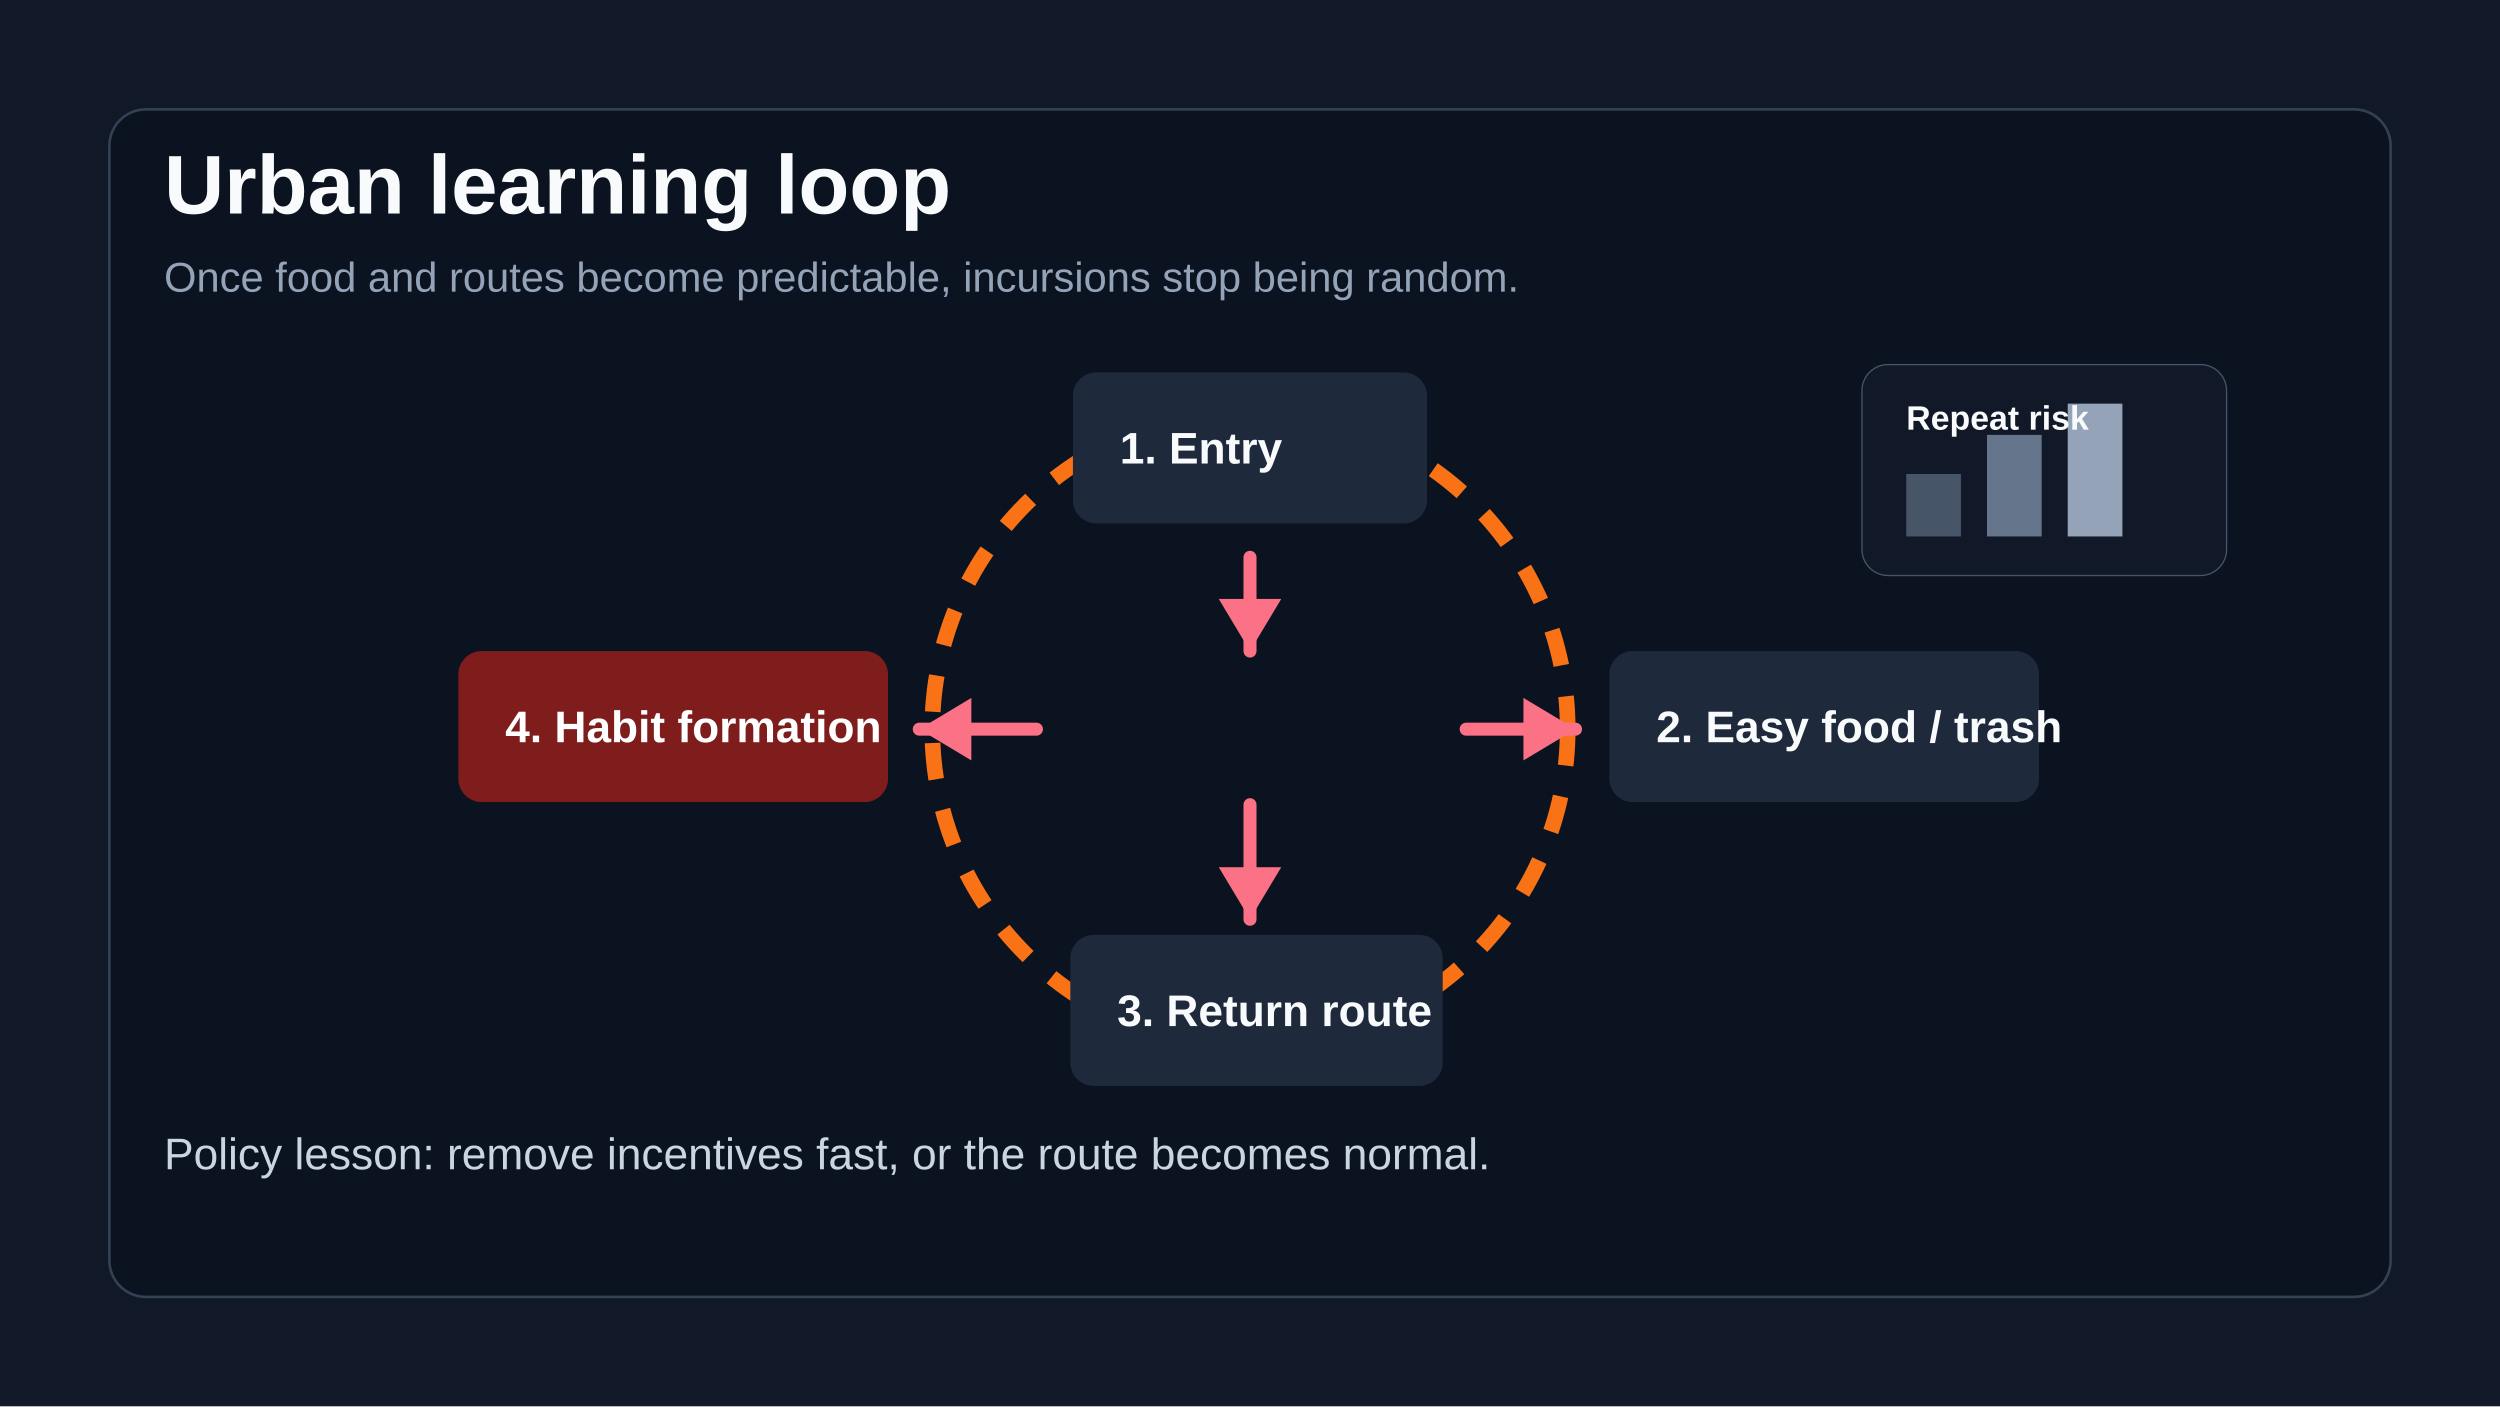
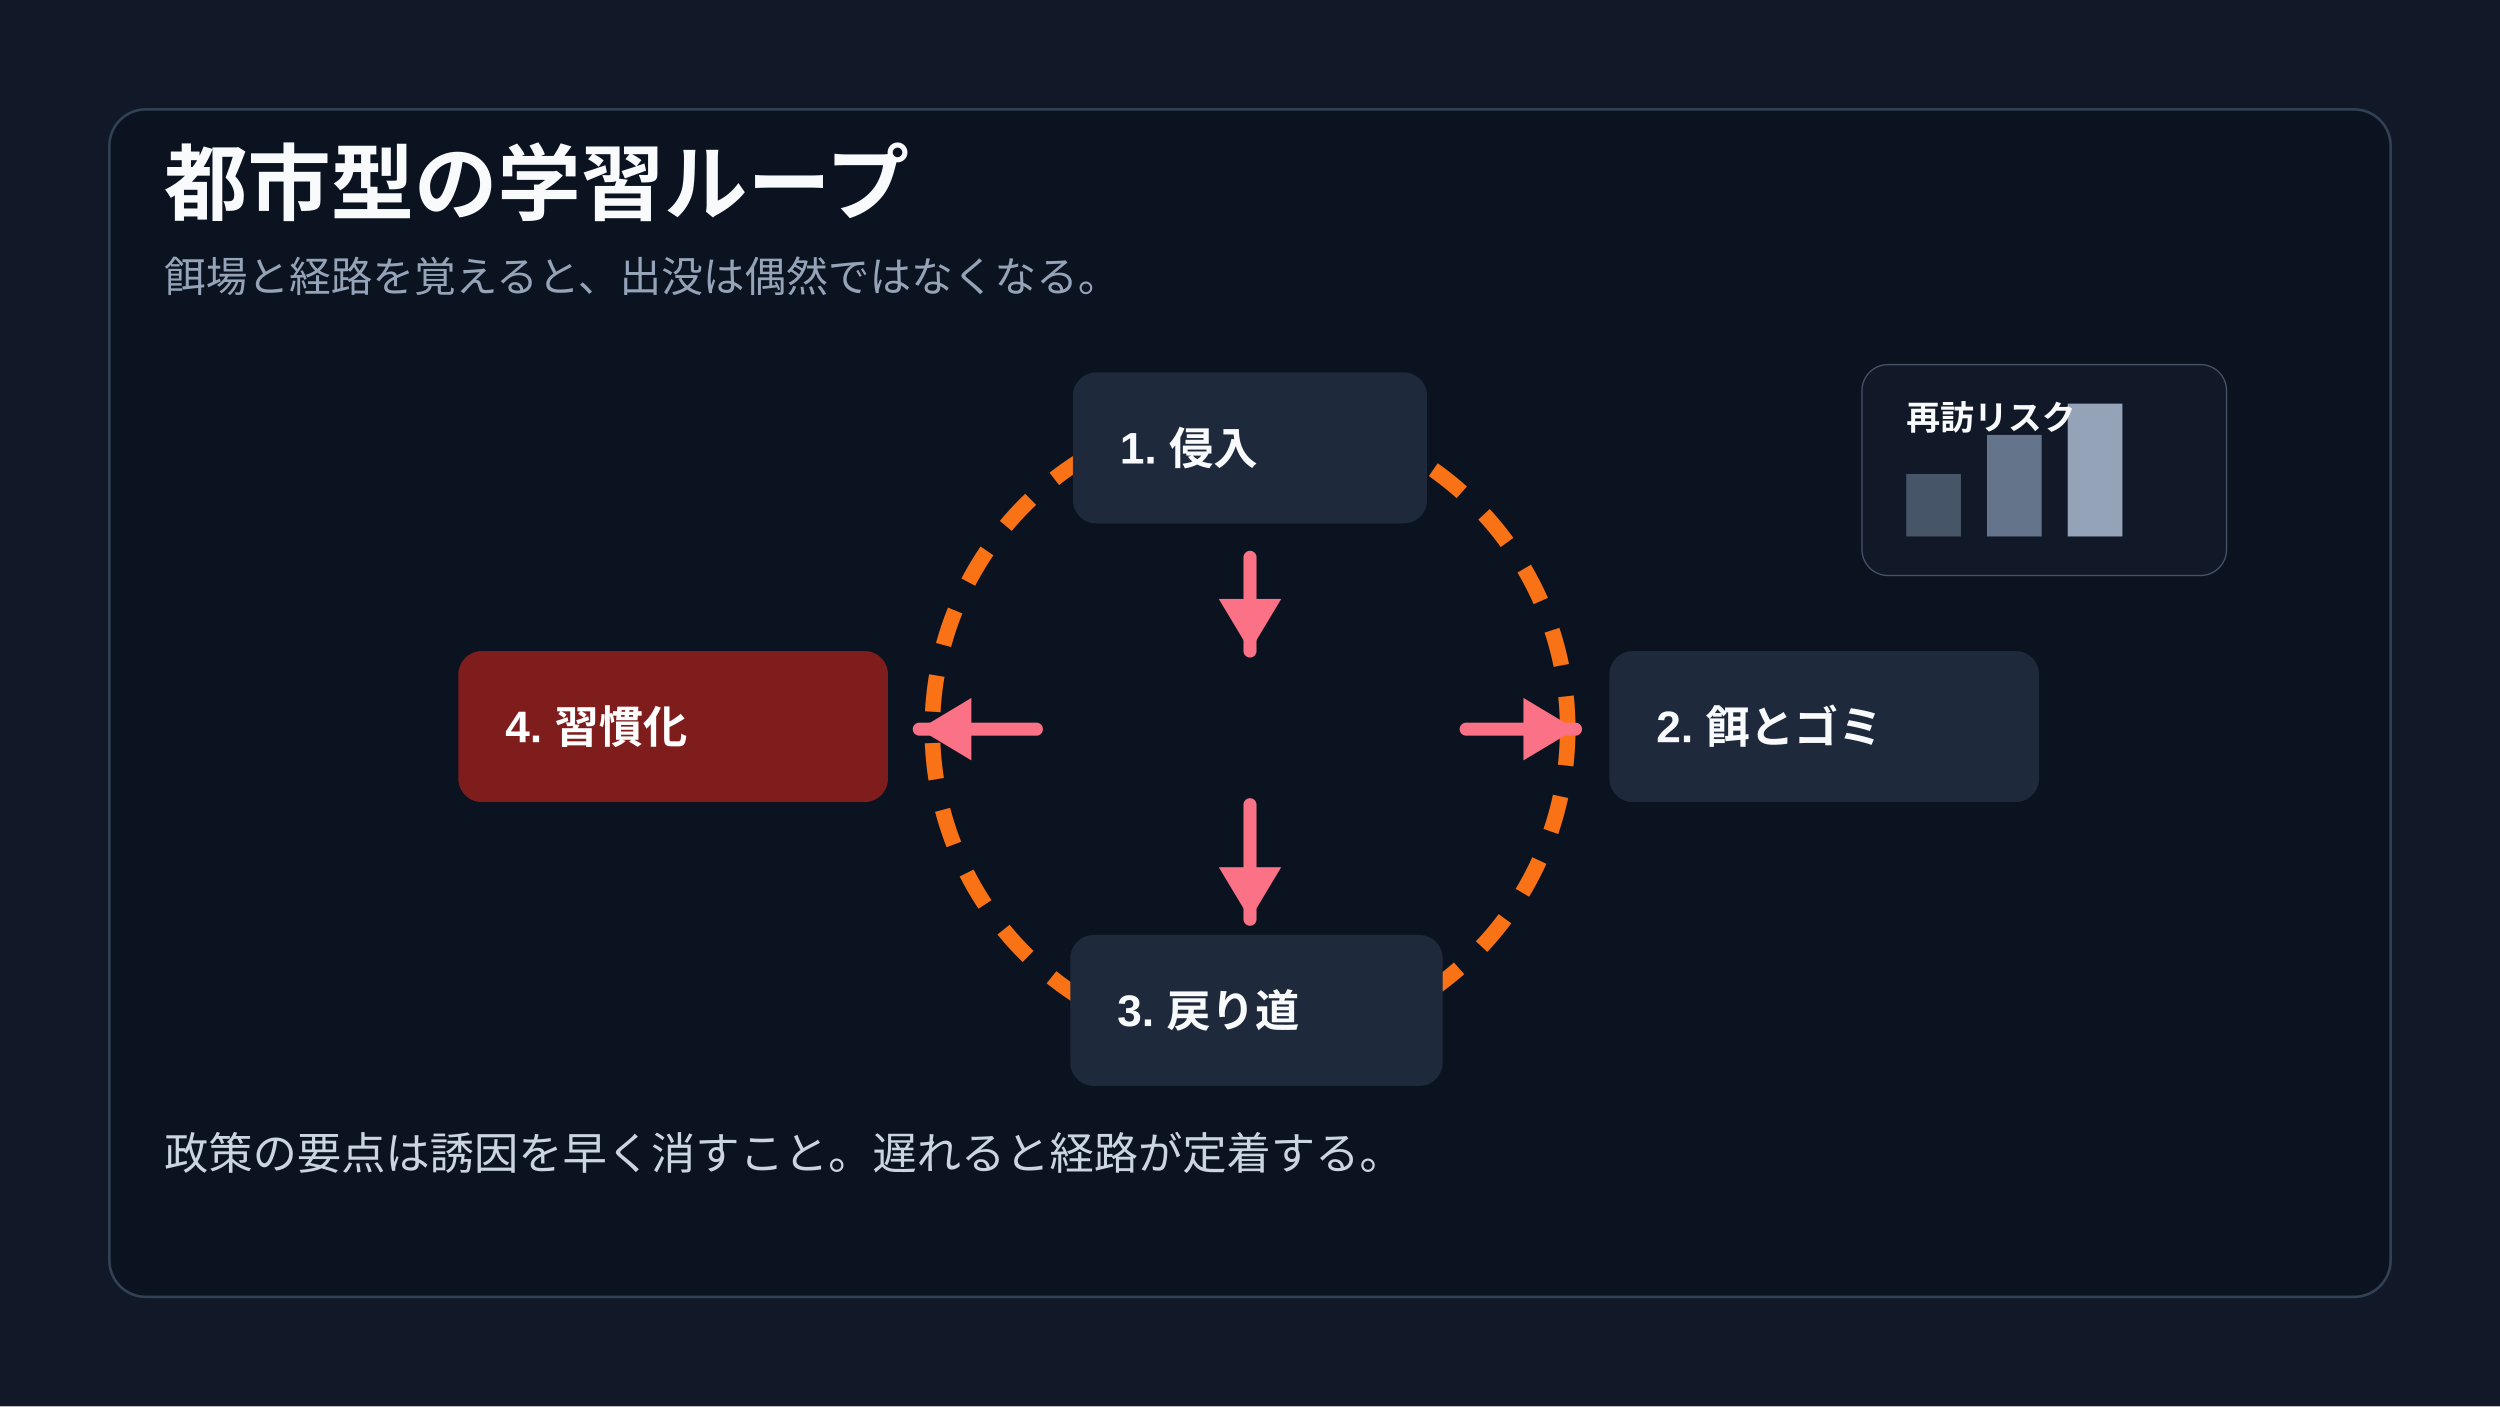
<svg xmlns="http://www.w3.org/2000/svg" width="1920" height="1080" viewBox="0 0 1920 1080">
  <rect width="1920" height="1080" fill="#111827" />
  <rect x="84" y="84" width="1752" height="912" rx="28" fill="#0b1220" stroke="#334155" stroke-width="2" />
-   <text x="126" y="164" fill="#f8fafc" font-family="Arial, sans-serif" font-size="64" font-weight="700">Urban learning loop</text>
-   <text x="126" y="224" fill="#94a3b8" font-family="Arial, sans-serif" font-size="32">Once food and routes become predictable, incursions stop being random.</text>
+   <text x="126" y="164" fill="#f8fafc" font-family="Arial, sans-serif" font-size="64" font-weight="700">都市型の学習ループ</text>
+   <text x="126" y="224" fill="#94a3b8" font-family="Arial, sans-serif" font-size="32">餌場と経路を覚えると、出没は偶然ではなくなる。</text>
  <circle cx="960" cy="560" r="244" fill="none" stroke="#f97316" stroke-width="12" stroke-dasharray="28 24" />
  <rect x="824" y="286" width="272" height="116" rx="18" fill="#1e293b" />
-   <text x="860" y="356" fill="#f8fafc" font-family="Arial, sans-serif" font-size="34" font-weight="700">1. Entry</text>
+   <text x="860" y="356" fill="#f8fafc" font-family="Arial, sans-serif" font-size="34" font-weight="700">1. 侵入</text>
  <rect x="1236" y="500" width="330" height="116" rx="18" fill="#1e293b" />
-   <text x="1272" y="570" fill="#f8fafc" font-family="Arial, sans-serif" font-size="34" font-weight="700">2. Easy food / trash</text>
+   <text x="1272" y="570" fill="#f8fafc" font-family="Arial, sans-serif" font-size="34" font-weight="700">2. 餌とゴミ</text>
  <rect x="822" y="718" width="286" height="116" rx="18" fill="#1e293b" />
-   <text x="858" y="788" fill="#f8fafc" font-family="Arial, sans-serif" font-size="34" font-weight="700">3. Return route</text>
+   <text x="858" y="788" fill="#f8fafc" font-family="Arial, sans-serif" font-size="34" font-weight="700">3. 戻り道</text>
  <rect x="352" y="500" width="330" height="116" rx="18" fill="#7f1d1d" />
-   <text x="388" y="570" fill="#ffffff" font-family="Arial, sans-serif" font-size="34" font-weight="700">4. Habit formation</text>
+   <text x="388" y="570" fill="#ffffff" font-family="Arial, sans-serif" font-size="34" font-weight="700">4. 習慣化</text>
  <path d="M960 428 V500" stroke="#fb7185" stroke-width="10" stroke-linecap="round" />
  <path d="M1126 560 H1210" stroke="#fb7185" stroke-width="10" stroke-linecap="round" />
  <path d="M960 618 V706" stroke="#fb7185" stroke-width="10" stroke-linecap="round" />
  <path d="M796 560 H706" stroke="#fb7185" stroke-width="10" stroke-linecap="round" />
  <polygon points="960,500 936,460 984,460" fill="#fb7185" />
  <polygon points="1210,560 1170,536 1170,584" fill="#fb7185" />
  <polygon points="960,706 936,666 984,666" fill="#fb7185" />
  <polygon points="706,560 746,536 746,584" fill="#fb7185" />
  <g transform="translate(1430 280)">
    <rect width="280" height="162" rx="20" fill="#111827" stroke="#475569" />
    <rect x="34" y="84" width="42" height="48" fill="#475569" />
    <rect x="96" y="54" width="42" height="78" fill="#64748b" />
    <rect x="158" y="30" width="42" height="102" fill="#94a3b8" />
-     <text x="34" y="50" fill="#f8fafc" font-family="Arial, sans-serif" font-size="26" font-weight="700">Repeat risk</text>
+     <text x="34" y="50" fill="#f8fafc" font-family="Arial, sans-serif" font-size="26" font-weight="700">再訪リスク</text>
  </g>
-   <text x="126" y="898" fill="#cbd5e1" font-family="Arial, sans-serif" font-size="34">Policy lesson: remove incentives fast, or the route becomes normal.</text>
+   <text x="126" y="898" fill="#cbd5e1" font-family="Arial, sans-serif" font-size="34">政策の要点は誘因を早く消すこと。遅れると経路が定着する。</text>
</svg>
